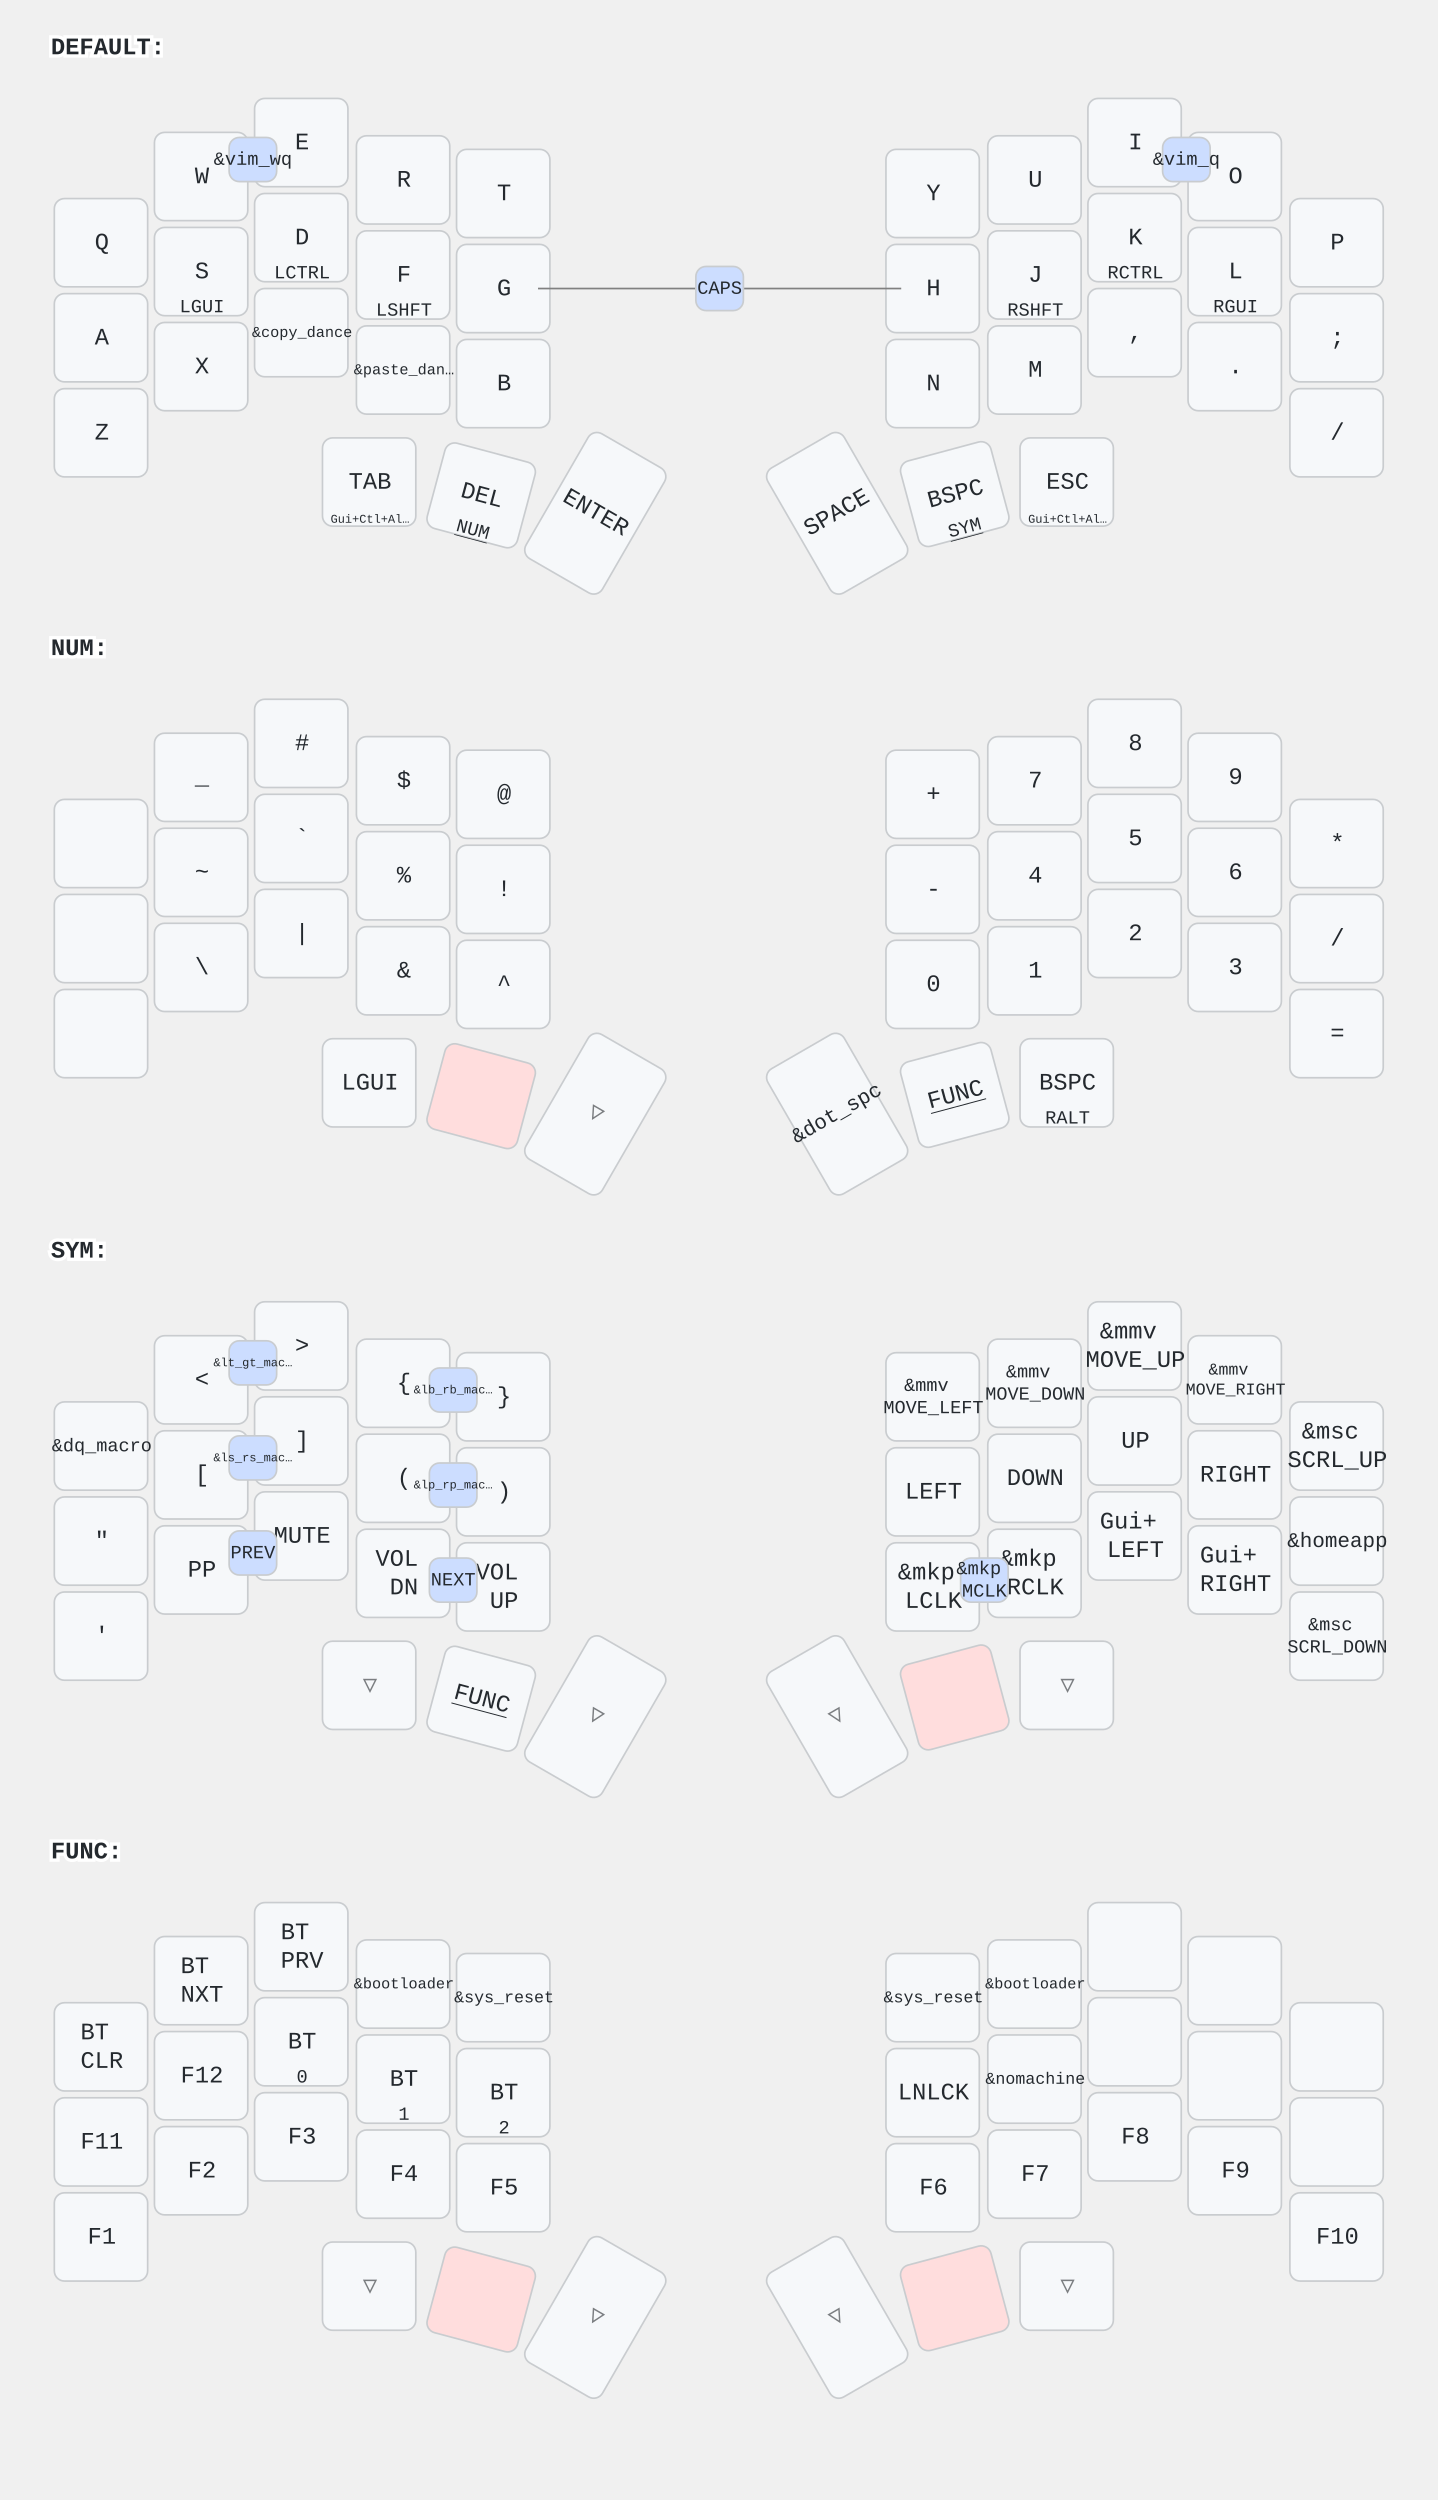
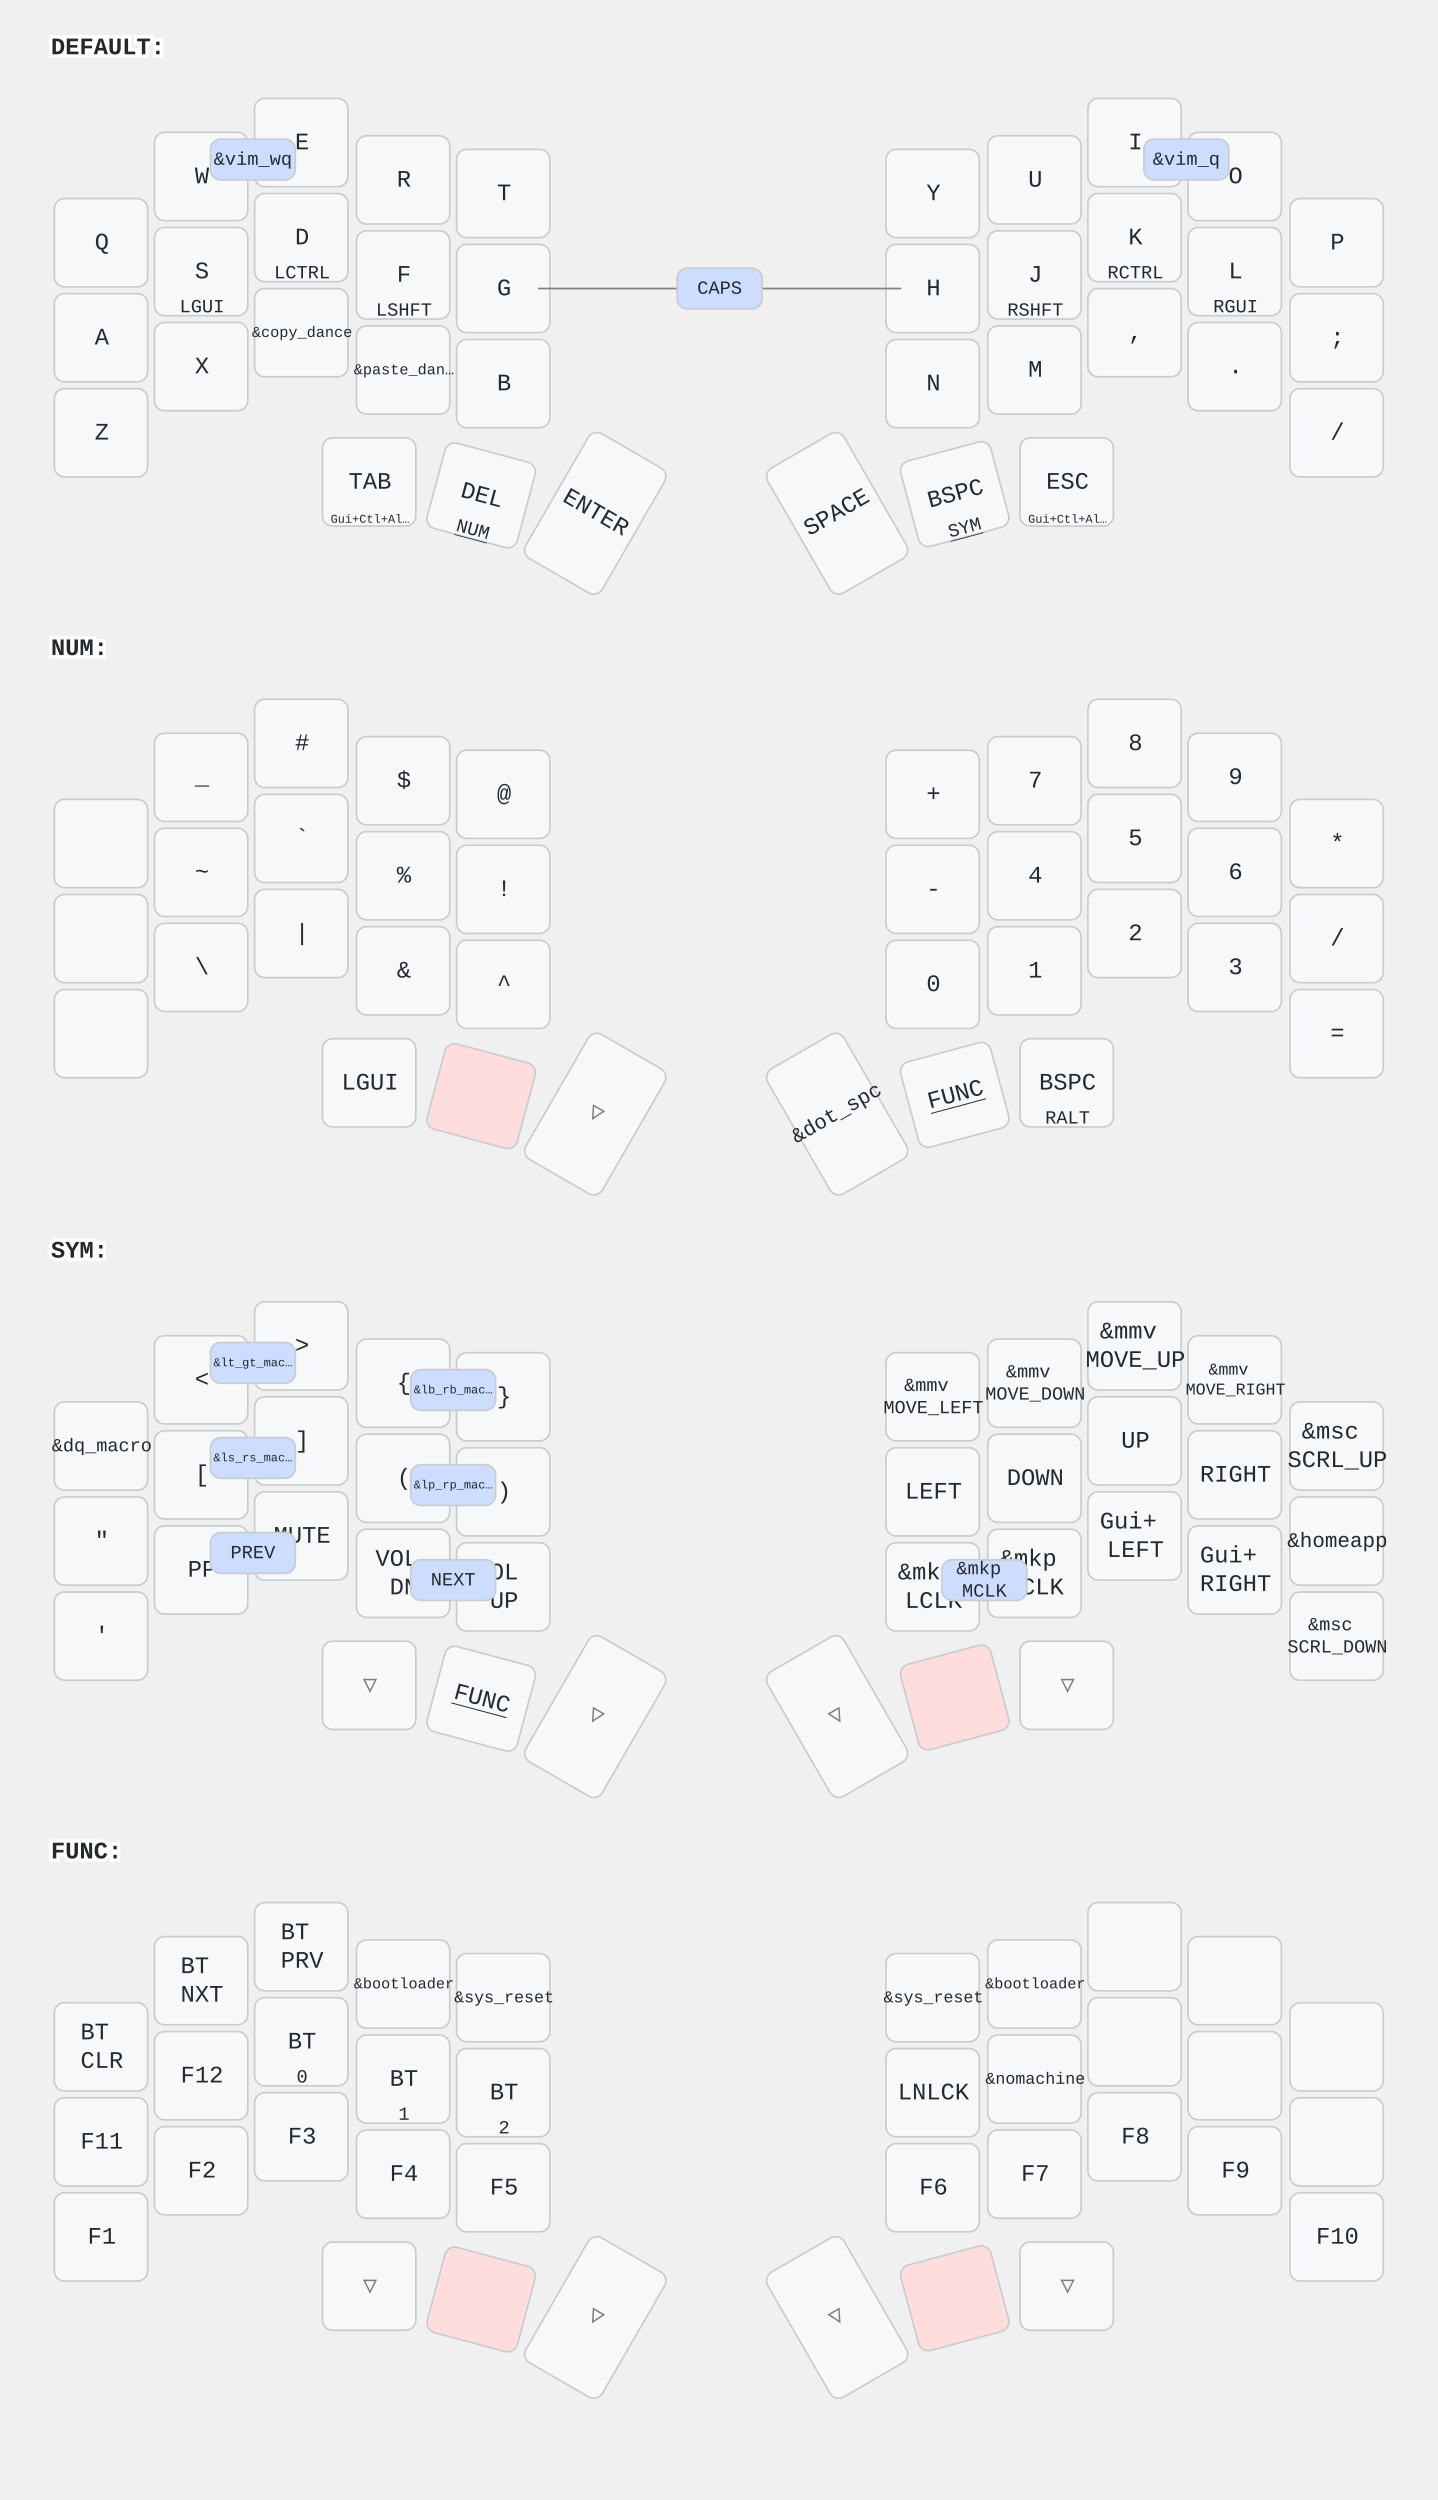
<svg xmlns="http://www.w3.org/2000/svg" width="847" height="1473" viewBox="0 0 847 1473" class="keymap">
  <style>/* inherit to force styles through use tags */
svg path {
    fill: inherit;
}

/* font and background color specifications */
svg.keymap {
    font-family: SFMono-Regular,Consolas,Liberation Mono,Menlo,monospace;
    font-size: 14px;
    font-kerning: normal;
    text-rendering: optimizeLegibility;
    fill: #24292e;
}

/* default key styling */
rect.key {
    fill: #f6f8fa;
}

rect.key, rect.combo {
    stroke: #c9cccf;
    stroke-width: 1;
}

/* default key side styling, only used is draw_key_sides is set */
rect.side {
    filter: brightness(90%);
}

/* color accent for combo boxes */
rect.combo, rect.combo-separate {
    fill: #cdf;
}

/* color accent for held keys */
rect.held, rect.combo.held {
    fill: #fdd;
}

/* color accent for ghost (optional) keys */
rect.ghost, rect.combo.ghost {
    stroke-dasharray: 4, 4;
    stroke-width: 2;
}

text {
    text-anchor: middle;
    dominant-baseline: middle;
}

/* styling for layer labels */
text.label {
    font-weight: bold;
    text-anchor: start;
    stroke: white;
    stroke-width: 4;
    paint-order: stroke;
}

/* styling for optional footer */
text.footer {
    text-anchor: end;
    dominant-baseline: auto;
    stroke: white;
    stroke-width: 4;
    paint-order: stroke;
}

/* styling for combo tap, and key non-tap label text */
text.combo, text.hold, text.shifted, text.left, text.right {
    font-size: 11px;
}

text.hold {
    text-anchor: middle;
    dominant-baseline: auto;
}

text.shifted {
    text-anchor: middle;
    dominant-baseline: hanging;
}

text.left {
    text-anchor: start;
}

text.right {
    text-anchor: end;
}

text.layer-activator {
    text-decoration: underline;
}

/* styling for hold/shifted label text in combo box */
text.combo.hold, text.combo.shifted, text.combo.left, text.combo.right {
    font-size: 8px;
}

/* lighter symbol for transparent keys */
text.trans {
    fill: #7b7e81;
}

/* styling for combo dendrons */
path.combo {
    stroke-width: 1;
    stroke: gray;
    fill: none;
}

/* Start Tabler Icons Cleanup */
/* cannot use height/width with glyphs */
.icon-tabler &gt; path {
    fill: inherit;
    stroke: inherit;
    stroke-width: 2;
}
/* hide tabler's default box */
.icon-tabler &gt; path[stroke="none"][fill="none"] {
    visibility: hidden;
}
/* End Tabler Icons Cleanup */
</style>
  <g transform="translate(30, 0)" class="layer-DEFAULT">
    <text x="0" y="28" class="label" id="DEFAULT">DEFAULT:</text>
    <g transform="translate(0, 56)">
      <g transform="translate(30, 87)" class="key keypos-0">
        <rect rx="6" ry="6" x="-28" y="-26" width="55" height="52" class="key" />
        <text x="0" y="0" class="key tap">Q</text>
      </g>
      <g transform="translate(89, 48)" class="key keypos-1">
        <rect rx="6" ry="6" x="-28" y="-26" width="55" height="52" class="key" />
        <text x="0" y="0" class="key tap">W</text>
      </g>
      <g transform="translate(148, 28)" class="key keypos-2">
        <rect rx="6" ry="6" x="-28" y="-26" width="55" height="52" class="key" />
        <text x="0" y="0" class="key tap">E</text>
      </g>
      <g transform="translate(208, 50)" class="key keypos-3">
        <rect rx="6" ry="6" x="-28" y="-26" width="55" height="52" class="key" />
        <text x="0" y="0" class="key tap">R</text>
      </g>
      <g transform="translate(267, 58)" class="key keypos-4">
        <rect rx="6" ry="6" x="-28" y="-26" width="55" height="52" class="key" />
        <text x="0" y="0" class="key tap">T</text>
      </g>
      <g transform="translate(520, 58)" class="key keypos-5">
        <rect rx="6" ry="6" x="-28" y="-26" width="55" height="52" class="key" />
        <text x="0" y="0" class="key tap">Y</text>
      </g>
      <g transform="translate(580, 50)" class="key keypos-6">
        <rect rx="6" ry="6" x="-28" y="-26" width="55" height="52" class="key" />
        <text x="0" y="0" class="key tap">U</text>
      </g>
      <g transform="translate(639, 28)" class="key keypos-7">
        <rect rx="6" ry="6" x="-28" y="-26" width="55" height="52" class="key" />
        <text x="0" y="0" class="key tap">I</text>
      </g>
      <g transform="translate(698, 48)" class="key keypos-8">
        <rect rx="6" ry="6" x="-28" y="-26" width="55" height="52" class="key" />
        <text x="0" y="0" class="key tap">O</text>
      </g>
      <g transform="translate(758, 87)" class="key keypos-9">
        <rect rx="6" ry="6" x="-28" y="-26" width="55" height="52" class="key" />
        <text x="0" y="0" class="key tap">P</text>
      </g>
      <g transform="translate(30, 143)" class="key keypos-10">
        <rect rx="6" ry="6" x="-28" y="-26" width="55" height="52" class="key" />
        <text x="0" y="0" class="key tap">A</text>
      </g>
      <g transform="translate(89, 104)" class="key keypos-11">
        <rect rx="6" ry="6" x="-28" y="-26" width="55" height="52" class="key" />
        <text x="0" y="0" class="key tap">S</text>
        <text x="0" y="24" class="key hold">LGUI</text>
      </g>
      <g transform="translate(148, 84)" class="key keypos-12">
        <rect rx="6" ry="6" x="-28" y="-26" width="55" height="52" class="key" />
        <text x="0" y="0" class="key tap">D</text>
        <text x="0" y="24" class="key hold">LCTRL</text>
      </g>
      <g transform="translate(208, 106)" class="key keypos-13">
        <rect rx="6" ry="6" x="-28" y="-26" width="55" height="52" class="key" />
        <text x="0" y="0" class="key tap">F</text>
        <text x="0" y="24" class="key hold">LSHFT</text>
      </g>
      <g transform="translate(267, 114)" class="key keypos-14">
        <rect rx="6" ry="6" x="-28" y="-26" width="55" height="52" class="key" />
        <text x="0" y="0" class="key tap">G</text>
      </g>
      <g transform="translate(520, 114)" class="key keypos-15">
        <rect rx="6" ry="6" x="-28" y="-26" width="55" height="52" class="key" />
        <text x="0" y="0" class="key tap">H</text>
      </g>
      <g transform="translate(580, 106)" class="key keypos-16">
        <rect rx="6" ry="6" x="-28" y="-26" width="55" height="52" class="key" />
        <text x="0" y="0" class="key tap">J</text>
        <text x="0" y="24" class="key hold">RSHFT</text>
      </g>
      <g transform="translate(639, 84)" class="key keypos-17">
        <rect rx="6" ry="6" x="-28" y="-26" width="55" height="52" class="key" />
        <text x="0" y="0" class="key tap">K</text>
        <text x="0" y="24" class="key hold">RCTRL</text>
      </g>
      <g transform="translate(698, 104)" class="key keypos-18">
        <rect rx="6" ry="6" x="-28" y="-26" width="55" height="52" class="key" />
        <text x="0" y="0" class="key tap">L</text>
        <text x="0" y="24" class="key hold">RGUI</text>
      </g>
      <g transform="translate(758, 143)" class="key keypos-19">
        <rect rx="6" ry="6" x="-28" y="-26" width="55" height="52" class="key" />
        <text x="0" y="0" class="key tap">;</text>
      </g>
      <g transform="translate(30, 199)" class="key keypos-20">
        <rect rx="6" ry="6" x="-28" y="-26" width="55" height="52" class="key" />
        <text x="0" y="0" class="key tap">Z</text>
      </g>
      <g transform="translate(89, 160)" class="key keypos-21">
        <rect rx="6" ry="6" x="-28" y="-26" width="55" height="52" class="key" />
        <text x="0" y="0" class="key tap">X</text>
      </g>
      <g transform="translate(148, 140)" class="key keypos-22">
        <rect rx="6" ry="6" x="-28" y="-26" width="55" height="52" class="key" />
        <text x="0" y="0" class="key tap">
          <tspan style="font-size: 64%">&amp;copy_dance</tspan>
        </text>
      </g>
      <g transform="translate(208, 162)" class="key keypos-23">
        <rect rx="6" ry="6" x="-28" y="-26" width="55" height="52" class="key" />
        <text x="0" y="0" class="key tap">
          <tspan style="font-size: 64%">&amp;paste_dan…</tspan>
        </text>
      </g>
      <g transform="translate(267, 170)" class="key keypos-24">
        <rect rx="6" ry="6" x="-28" y="-26" width="55" height="52" class="key" />
        <text x="0" y="0" class="key tap">B</text>
      </g>
      <g transform="translate(520, 170)" class="key keypos-25">
        <rect rx="6" ry="6" x="-28" y="-26" width="55" height="52" class="key" />
        <text x="0" y="0" class="key tap">N</text>
      </g>
      <g transform="translate(580, 162)" class="key keypos-26">
        <rect rx="6" ry="6" x="-28" y="-26" width="55" height="52" class="key" />
        <text x="0" y="0" class="key tap">M</text>
      </g>
      <g transform="translate(639, 140)" class="key keypos-27">
        <rect rx="6" ry="6" x="-28" y="-26" width="55" height="52" class="key" />
        <text x="0" y="0" class="key tap">,</text>
      </g>
      <g transform="translate(698, 160)" class="key keypos-28">
        <rect rx="6" ry="6" x="-28" y="-26" width="55" height="52" class="key" />
        <text x="0" y="0" class="key tap">.</text>
      </g>
      <g transform="translate(758, 199)" class="key keypos-29">
        <rect rx="6" ry="6" x="-28" y="-26" width="55" height="52" class="key" />
        <text x="0" y="0" class="key tap">/</text>
      </g>
      <g transform="translate(188, 228)" class="key keypos-30">
        <rect rx="6" ry="6" x="-28" y="-26" width="55" height="52" class="key" />
        <text x="0" y="0" class="key tap">TAB</text>
        <text x="0" y="24" class="key hold">
          <tspan style="font-size: 64%">Gui+Ctl+Al…</tspan>
        </text>
      </g>
      <g transform="translate(254, 236) rotate(15.0)" class="key keypos-31">
        <rect rx="6" ry="6" x="-28" y="-26" width="55" height="52" class="key" />
        <text x="0" y="0" class="key tap">DEL</text>
        <a href="#NUM">
          <text x="0" y="24" class="key hold layer-activator">NUM</text>
        </a>
      </g>
      <g transform="translate(321, 246) rotate(30.0)" class="key keypos-32">
        <rect rx="6" ry="6" x="-26" y="-42" width="52" height="85" class="key" />
        <text x="0" y="0" class="key tap">ENTER</text>
      </g>
      <g transform="translate(463, 246) rotate(-30.0)" class="key keypos-33">
        <rect rx="6" ry="6" x="-26" y="-42" width="52" height="85" class="key" />
        <text x="0" y="0" class="key tap">SPACE</text>
      </g>
      <g transform="translate(533, 235) rotate(-15.0)" class="key keypos-34">
        <rect rx="6" ry="6" x="-28" y="-26" width="55" height="52" class="key" />
        <text x="0" y="0" class="key tap">BSPC</text>
        <a href="#SYM">
          <text x="0" y="24" class="key hold layer-activator">SYM</text>
        </a>
      </g>
      <g transform="translate(599, 228)" class="key keypos-35">
        <rect rx="6" ry="6" x="-28" y="-26" width="55" height="52" class="key" />
        <text x="0" y="0" class="key tap">ESC</text>
        <text x="0" y="24" class="key hold">
          <tspan style="font-size: 64%">Gui+Ctl+Al…</tspan>
        </text>
      </g>
      <g class="combo combopos-0">
-         <rect rx="6" ry="6" x="105" y="25" width="28" height="26" class="combo" />
+         <rect rx="6" ry="6" x="94" y="26" width="50" height="24" class="combo" />
        <text x="119" y="38" class="combo tap">&amp;vim_wq</text>
      </g>
      <g class="combo combopos-1">
-         <rect rx="6" ry="6" x="655" y="25" width="28" height="26" class="combo" />
+         <rect rx="6" ry="6" x="644" y="26" width="50" height="24" class="combo" />
        <text x="669" y="38" class="combo tap">&amp;vim_q</text>
      </g>
      <g class="combo combopos-2">
        <path d="M394,114 l-107,0" class="combo" />
        <path d="M394,114 l107,0" class="combo" />
-         <rect rx="6" ry="6" x="380" y="101" width="28" height="26" class="combo" />
+         <rect rx="6" ry="6" x="369" y="102" width="50" height="24" class="combo" />
        <text x="394" y="114" class="combo tap">CAPS</text>
      </g>
    </g>
  </g>
  <g transform="translate(30, 354)" class="layer-NUM">
    <text x="0" y="28" class="label" id="NUM">NUM:</text>
    <g transform="translate(0, 56)">
      <g transform="translate(30, 87)" class="key keypos-0">
        <rect rx="6" ry="6" x="-28" y="-26" width="55" height="52" class="key" />
      </g>
      <g transform="translate(89, 48)" class="key keypos-1">
        <rect rx="6" ry="6" x="-28" y="-26" width="55" height="52" class="key" />
        <text x="0" y="0" class="key tap">_</text>
      </g>
      <g transform="translate(148, 28)" class="key keypos-2">
        <rect rx="6" ry="6" x="-28" y="-26" width="55" height="52" class="key" />
        <text x="0" y="0" class="key tap">#</text>
      </g>
      <g transform="translate(208, 50)" class="key keypos-3">
        <rect rx="6" ry="6" x="-28" y="-26" width="55" height="52" class="key" />
        <text x="0" y="0" class="key tap">$</text>
      </g>
      <g transform="translate(267, 58)" class="key keypos-4">
        <rect rx="6" ry="6" x="-28" y="-26" width="55" height="52" class="key" />
        <text x="0" y="0" class="key tap">@</text>
      </g>
      <g transform="translate(520, 58)" class="key keypos-5">
        <rect rx="6" ry="6" x="-28" y="-26" width="55" height="52" class="key" />
        <text x="0" y="0" class="key tap">+</text>
      </g>
      <g transform="translate(580, 50)" class="key keypos-6">
        <rect rx="6" ry="6" x="-28" y="-26" width="55" height="52" class="key" />
        <text x="0" y="0" class="key tap">7</text>
      </g>
      <g transform="translate(639, 28)" class="key keypos-7">
        <rect rx="6" ry="6" x="-28" y="-26" width="55" height="52" class="key" />
        <text x="0" y="0" class="key tap">8</text>
      </g>
      <g transform="translate(698, 48)" class="key keypos-8">
        <rect rx="6" ry="6" x="-28" y="-26" width="55" height="52" class="key" />
        <text x="0" y="0" class="key tap">9</text>
      </g>
      <g transform="translate(758, 87)" class="key keypos-9">
        <rect rx="6" ry="6" x="-28" y="-26" width="55" height="52" class="key" />
        <text x="0" y="0" class="key tap">*</text>
      </g>
      <g transform="translate(30, 143)" class="key keypos-10">
        <rect rx="6" ry="6" x="-28" y="-26" width="55" height="52" class="key" />
      </g>
      <g transform="translate(89, 104)" class="key keypos-11">
        <rect rx="6" ry="6" x="-28" y="-26" width="55" height="52" class="key" />
        <text x="0" y="0" class="key tap">~</text>
      </g>
      <g transform="translate(148, 84)" class="key keypos-12">
        <rect rx="6" ry="6" x="-28" y="-26" width="55" height="52" class="key" />
        <text x="0" y="0" class="key tap">`</text>
      </g>
      <g transform="translate(208, 106)" class="key keypos-13">
        <rect rx="6" ry="6" x="-28" y="-26" width="55" height="52" class="key" />
        <text x="0" y="0" class="key tap">%</text>
      </g>
      <g transform="translate(267, 114)" class="key keypos-14">
        <rect rx="6" ry="6" x="-28" y="-26" width="55" height="52" class="key" />
        <text x="0" y="0" class="key tap">!</text>
      </g>
      <g transform="translate(520, 114)" class="key keypos-15">
        <rect rx="6" ry="6" x="-28" y="-26" width="55" height="52" class="key" />
        <text x="0" y="0" class="key tap">-</text>
      </g>
      <g transform="translate(580, 106)" class="key keypos-16">
        <rect rx="6" ry="6" x="-28" y="-26" width="55" height="52" class="key" />
        <text x="0" y="0" class="key tap">4</text>
      </g>
      <g transform="translate(639, 84)" class="key keypos-17">
        <rect rx="6" ry="6" x="-28" y="-26" width="55" height="52" class="key" />
        <text x="0" y="0" class="key tap">5</text>
      </g>
      <g transform="translate(698, 104)" class="key keypos-18">
        <rect rx="6" ry="6" x="-28" y="-26" width="55" height="52" class="key" />
        <text x="0" y="0" class="key tap">6</text>
      </g>
      <g transform="translate(758, 143)" class="key keypos-19">
        <rect rx="6" ry="6" x="-28" y="-26" width="55" height="52" class="key" />
        <text x="0" y="0" class="key tap">/</text>
      </g>
      <g transform="translate(30, 199)" class="key keypos-20">
        <rect rx="6" ry="6" x="-28" y="-26" width="55" height="52" class="key" />
      </g>
      <g transform="translate(89, 160)" class="key keypos-21">
        <rect rx="6" ry="6" x="-28" y="-26" width="55" height="52" class="key" />
        <text x="0" y="0" class="key tap">\</text>
      </g>
      <g transform="translate(148, 140)" class="key keypos-22">
        <rect rx="6" ry="6" x="-28" y="-26" width="55" height="52" class="key" />
        <text x="0" y="0" class="key tap">|</text>
      </g>
      <g transform="translate(208, 162)" class="key keypos-23">
        <rect rx="6" ry="6" x="-28" y="-26" width="55" height="52" class="key" />
        <text x="0" y="0" class="key tap">&amp;</text>
      </g>
      <g transform="translate(267, 170)" class="key keypos-24">
        <rect rx="6" ry="6" x="-28" y="-26" width="55" height="52" class="key" />
        <text x="0" y="0" class="key tap">^</text>
      </g>
      <g transform="translate(520, 170)" class="key keypos-25">
        <rect rx="6" ry="6" x="-28" y="-26" width="55" height="52" class="key" />
        <text x="0" y="0" class="key tap">0</text>
      </g>
      <g transform="translate(580, 162)" class="key keypos-26">
        <rect rx="6" ry="6" x="-28" y="-26" width="55" height="52" class="key" />
        <text x="0" y="0" class="key tap">1</text>
      </g>
      <g transform="translate(639, 140)" class="key keypos-27">
        <rect rx="6" ry="6" x="-28" y="-26" width="55" height="52" class="key" />
        <text x="0" y="0" class="key tap">2</text>
      </g>
      <g transform="translate(698, 160)" class="key keypos-28">
        <rect rx="6" ry="6" x="-28" y="-26" width="55" height="52" class="key" />
        <text x="0" y="0" class="key tap">3</text>
      </g>
      <g transform="translate(758, 199)" class="key keypos-29">
        <rect rx="6" ry="6" x="-28" y="-26" width="55" height="52" class="key" />
        <text x="0" y="0" class="key tap">=</text>
      </g>
      <g transform="translate(188, 228)" class="key keypos-30">
        <rect rx="6" ry="6" x="-28" y="-26" width="55" height="52" class="key" />
        <text x="0" y="0" class="key tap">LGUI</text>
      </g>
      <g transform="translate(254, 236) rotate(15.0)" class="key held keypos-31">
        <rect rx="6" ry="6" x="-28" y="-26" width="55" height="52" class="key held" />
      </g>
      <g transform="translate(321, 246) rotate(30.0)" class="key trans keypos-32">
        <rect rx="6" ry="6" x="-26" y="-42" width="52" height="85" class="key trans" />
        <text x="0" y="0" class="key trans tap">▽</text>
      </g>
      <g transform="translate(463, 246) rotate(-30.0)" class="key keypos-33">
        <rect rx="6" ry="6" x="-26" y="-42" width="52" height="85" class="key" />
        <text x="0" y="0" class="key tap">
          <tspan style="font-size: 88%">&amp;dot_spc</tspan>
        </text>
      </g>
      <g transform="translate(533, 235) rotate(-15.0)" class="key keypos-34">
        <rect rx="6" ry="6" x="-28" y="-26" width="55" height="52" class="key" />
        <a href="#FUNC">
          <text x="0" y="0" class="key tap layer-activator">FUNC</text>
        </a>
      </g>
      <g transform="translate(599, 228)" class="key keypos-35">
        <rect rx="6" ry="6" x="-28" y="-26" width="55" height="52" class="key" />
        <text x="0" y="0" class="key tap">BSPC</text>
        <text x="0" y="24" class="key hold">RALT</text>
      </g>
    </g>
  </g>
  <g transform="translate(30, 709)" class="layer-SYM">
    <text x="0" y="28" class="label" id="SYM">SYM:</text>
    <g transform="translate(0, 56)">
      <g transform="translate(30, 87)" class="key keypos-0">
        <rect rx="6" ry="6" x="-28" y="-26" width="55" height="52" class="key" />
        <text x="0" y="0" class="key tap">
          <tspan style="font-size: 78%">&amp;dq_macro</tspan>
        </text>
      </g>
      <g transform="translate(89, 48)" class="key keypos-1">
        <rect rx="6" ry="6" x="-28" y="-26" width="55" height="52" class="key" />
        <text x="0" y="0" class="key tap">&lt;</text>
      </g>
      <g transform="translate(148, 28)" class="key keypos-2">
        <rect rx="6" ry="6" x="-28" y="-26" width="55" height="52" class="key" />
        <text x="0" y="0" class="key tap">&gt;</text>
      </g>
      <g transform="translate(208, 50)" class="key keypos-3">
        <rect rx="6" ry="6" x="-28" y="-26" width="55" height="52" class="key" />
        <text x="0" y="0" class="key tap">{</text>
      </g>
      <g transform="translate(267, 58)" class="key keypos-4">
        <rect rx="6" ry="6" x="-28" y="-26" width="55" height="52" class="key" />
        <text x="0" y="0" class="key tap">}</text>
      </g>
      <g transform="translate(520, 58)" class="key keypos-5">
        <rect rx="6" ry="6" x="-28" y="-26" width="55" height="52" class="key" />
        <text x="0" y="0" class="key tap">
          <tspan x="0" dy="-0.6em" style="font-size: 78%">&amp;mmv</tspan>
          <tspan x="0" dy="1.2em" style="font-size: 78%">MOVE_LEFT</tspan>
        </text>
      </g>
      <g transform="translate(580, 50)" class="key keypos-6">
        <rect rx="6" ry="6" x="-28" y="-26" width="55" height="52" class="key" />
        <text x="0" y="0" class="key tap">
          <tspan x="0" dy="-0.6em" style="font-size: 78%">&amp;mmv</tspan>
          <tspan x="0" dy="1.2em" style="font-size: 78%">MOVE_DOWN</tspan>
        </text>
      </g>
      <g transform="translate(639, 28)" class="key keypos-7">
        <rect rx="6" ry="6" x="-28" y="-26" width="55" height="52" class="key" />
        <text x="0" y="0" class="key tap">
          <tspan x="0" dy="-0.6em">&amp;mmv</tspan>
          <tspan x="0" dy="1.2em">MOVE_UP</tspan>
        </text>
      </g>
      <g transform="translate(698, 48)" class="key keypos-8">
        <rect rx="6" ry="6" x="-28" y="-26" width="55" height="52" class="key" />
        <text x="0" y="0" class="key tap">
          <tspan x="0" dy="-0.6em" style="font-size: 70%">&amp;mmv</tspan>
          <tspan x="0" dy="1.2em" style="font-size: 70%">MOVE_RIGHT</tspan>
        </text>
      </g>
      <g transform="translate(758, 87)" class="key keypos-9">
        <rect rx="6" ry="6" x="-28" y="-26" width="55" height="52" class="key" />
        <text x="0" y="0" class="key tap">
          <tspan x="0" dy="-0.6em">&amp;msc</tspan>
          <tspan x="0" dy="1.2em">SCRL_UP</tspan>
        </text>
      </g>
      <g transform="translate(30, 143)" class="key keypos-10">
        <rect rx="6" ry="6" x="-28" y="-26" width="55" height="52" class="key" />
        <text x="0" y="0" class="key tap">"</text>
      </g>
      <g transform="translate(89, 104)" class="key keypos-11">
        <rect rx="6" ry="6" x="-28" y="-26" width="55" height="52" class="key" />
        <text x="0" y="0" class="key tap">[</text>
      </g>
      <g transform="translate(148, 84)" class="key keypos-12">
        <rect rx="6" ry="6" x="-28" y="-26" width="55" height="52" class="key" />
        <text x="0" y="0" class="key tap">]</text>
      </g>
      <g transform="translate(208, 106)" class="key keypos-13">
        <rect rx="6" ry="6" x="-28" y="-26" width="55" height="52" class="key" />
        <text x="0" y="0" class="key tap">(</text>
      </g>
      <g transform="translate(267, 114)" class="key keypos-14">
        <rect rx="6" ry="6" x="-28" y="-26" width="55" height="52" class="key" />
        <text x="0" y="0" class="key tap">)</text>
      </g>
      <g transform="translate(520, 114)" class="key keypos-15">
        <rect rx="6" ry="6" x="-28" y="-26" width="55" height="52" class="key" />
        <text x="0" y="0" class="key tap">LEFT</text>
      </g>
      <g transform="translate(580, 106)" class="key keypos-16">
        <rect rx="6" ry="6" x="-28" y="-26" width="55" height="52" class="key" />
        <text x="0" y="0" class="key tap">DOWN</text>
      </g>
      <g transform="translate(639, 84)" class="key keypos-17">
        <rect rx="6" ry="6" x="-28" y="-26" width="55" height="52" class="key" />
        <text x="0" y="0" class="key tap">UP</text>
      </g>
      <g transform="translate(698, 104)" class="key keypos-18">
        <rect rx="6" ry="6" x="-28" y="-26" width="55" height="52" class="key" />
        <text x="0" y="0" class="key tap">RIGHT</text>
      </g>
      <g transform="translate(758, 143)" class="key keypos-19">
        <rect rx="6" ry="6" x="-28" y="-26" width="55" height="52" class="key" />
        <text x="0" y="0" class="key tap">
          <tspan style="font-size: 88%">&amp;homeapp</tspan>
        </text>
      </g>
      <g transform="translate(30, 199)" class="key keypos-20">
        <rect rx="6" ry="6" x="-28" y="-26" width="55" height="52" class="key" />
        <text x="0" y="0" class="key tap">'</text>
      </g>
      <g transform="translate(89, 160)" class="key keypos-21">
        <rect rx="6" ry="6" x="-28" y="-26" width="55" height="52" class="key" />
        <text x="0" y="0" class="key tap">PP</text>
      </g>
      <g transform="translate(148, 140)" class="key keypos-22">
        <rect rx="6" ry="6" x="-28" y="-26" width="55" height="52" class="key" />
        <text x="0" y="0" class="key tap">MUTE</text>
      </g>
      <g transform="translate(208, 162)" class="key keypos-23">
        <rect rx="6" ry="6" x="-28" y="-26" width="55" height="52" class="key" />
        <text x="0" y="0" class="key tap">
          <tspan x="0" dy="-0.6em">VOL</tspan>
          <tspan x="0" dy="1.2em">DN</tspan>
        </text>
      </g>
      <g transform="translate(267, 170)" class="key keypos-24">
        <rect rx="6" ry="6" x="-28" y="-26" width="55" height="52" class="key" />
        <text x="0" y="0" class="key tap">
          <tspan x="0" dy="-0.6em">VOL</tspan>
          <tspan x="0" dy="1.2em">UP</tspan>
        </text>
      </g>
      <g transform="translate(520, 170)" class="key keypos-25">
        <rect rx="6" ry="6" x="-28" y="-26" width="55" height="52" class="key" />
        <text x="0" y="0" class="key tap">
          <tspan x="0" dy="-0.6em">&amp;mkp</tspan>
          <tspan x="0" dy="1.2em">LCLK</tspan>
        </text>
      </g>
      <g transform="translate(580, 162)" class="key keypos-26">
        <rect rx="6" ry="6" x="-28" y="-26" width="55" height="52" class="key" />
        <text x="0" y="0" class="key tap">
          <tspan x="0" dy="-0.6em">&amp;mkp</tspan>
          <tspan x="0" dy="1.2em">RCLK</tspan>
        </text>
      </g>
      <g transform="translate(639, 140)" class="key keypos-27">
        <rect rx="6" ry="6" x="-28" y="-26" width="55" height="52" class="key" />
        <text x="0" y="0" class="key tap">
          <tspan x="0" dy="-0.6em">Gui+</tspan>
          <tspan x="0" dy="1.2em">LEFT</tspan>
        </text>
      </g>
      <g transform="translate(698, 160)" class="key keypos-28">
        <rect rx="6" ry="6" x="-28" y="-26" width="55" height="52" class="key" />
        <text x="0" y="0" class="key tap">
          <tspan x="0" dy="-0.6em">Gui+</tspan>
          <tspan x="0" dy="1.2em">RIGHT</tspan>
        </text>
      </g>
      <g transform="translate(758, 199)" class="key keypos-29">
        <rect rx="6" ry="6" x="-28" y="-26" width="55" height="52" class="key" />
        <text x="0" y="0" class="key tap">
          <tspan x="0" dy="-0.6em" style="font-size: 78%">&amp;msc</tspan>
          <tspan x="0" dy="1.2em" style="font-size: 78%">SCRL_DOWN</tspan>
        </text>
      </g>
      <g transform="translate(188, 228)" class="key trans keypos-30">
        <rect rx="6" ry="6" x="-28" y="-26" width="55" height="52" class="key trans" />
        <text x="0" y="0" class="key trans tap">▽</text>
      </g>
      <g transform="translate(254, 236) rotate(15.0)" class="key keypos-31">
        <rect rx="6" ry="6" x="-28" y="-26" width="55" height="52" class="key" />
        <a href="#FUNC">
          <text x="0" y="0" class="key tap layer-activator">FUNC</text>
        </a>
      </g>
      <g transform="translate(321, 246) rotate(30.0)" class="key trans keypos-32">
        <rect rx="6" ry="6" x="-26" y="-42" width="52" height="85" class="key trans" />
        <text x="0" y="0" class="key trans tap">▽</text>
      </g>
      <g transform="translate(463, 246) rotate(-30.0)" class="key trans keypos-33">
        <rect rx="6" ry="6" x="-26" y="-42" width="52" height="85" class="key trans" />
        <text x="0" y="0" class="key trans tap">▽</text>
      </g>
      <g transform="translate(533, 235) rotate(-15.0)" class="key held keypos-34">
        <rect rx="6" ry="6" x="-28" y="-26" width="55" height="52" class="key held" />
      </g>
      <g transform="translate(599, 228)" class="key trans keypos-35">
        <rect rx="6" ry="6" x="-28" y="-26" width="55" height="52" class="key trans" />
        <text x="0" y="0" class="key trans tap">▽</text>
      </g>
      <g class="combo combopos-0">
-         <rect rx="6" ry="6" x="105" y="25" width="28" height="26" class="combo" />
+         <rect rx="6" ry="6" x="94" y="26" width="50" height="24" class="combo" />
        <text x="119" y="38" class="combo tap">
          <tspan style="font-size: 64%">&amp;lt_gt_mac…</tspan>
        </text>
      </g>
      <g class="combo combopos-1">
-         <rect rx="6" ry="6" x="223" y="41" width="28" height="26" class="combo" />
+         <rect rx="6" ry="6" x="212" y="42" width="50" height="24" class="combo" />
        <text x="237" y="54" class="combo tap">
          <tspan style="font-size: 64%">&amp;lb_rb_mac…</tspan>
        </text>
      </g>
      <g class="combo combopos-2">
-         <rect rx="6" ry="6" x="223" y="97" width="28" height="26" class="combo" />
+         <rect rx="6" ry="6" x="212" y="98" width="50" height="24" class="combo" />
        <text x="237" y="110" class="combo tap">
          <tspan style="font-size: 64%">&amp;lp_rp_mac…</tspan>
        </text>
      </g>
      <g class="combo combopos-3">
-         <rect rx="6" ry="6" x="105" y="81" width="28" height="26" class="combo" />
+         <rect rx="6" ry="6" x="94" y="82" width="50" height="24" class="combo" />
        <text x="119" y="94" class="combo tap">
          <tspan style="font-size: 64%">&amp;ls_rs_mac…</tspan>
        </text>
      </g>
      <g class="combo combopos-4">
-         <rect rx="6" ry="6" x="536" y="153" width="28" height="26" class="combo" />
+         <rect rx="6" ry="6" x="525" y="154" width="50" height="24" class="combo" />
        <text x="550" y="166" class="combo tap">
          <tspan x="550" dy="-0.6em">&amp;mkp</tspan>
          <tspan x="550" dy="1.2em">MCLK</tspan>
        </text>
      </g>
      <g class="combo combopos-5">
-         <rect rx="6" ry="6" x="223" y="153" width="28" height="26" class="combo" />
+         <rect rx="6" ry="6" x="212" y="154" width="50" height="24" class="combo" />
        <text x="237" y="166" class="combo tap">NEXT</text>
      </g>
      <g class="combo combopos-6">
-         <rect rx="6" ry="6" x="105" y="137" width="28" height="26" class="combo" />
+         <rect rx="6" ry="6" x="94" y="138" width="50" height="24" class="combo" />
        <text x="119" y="150" class="combo tap">PREV</text>
      </g>
    </g>
  </g>
  <g transform="translate(30, 1063)" class="layer-FUNC">
    <text x="0" y="28" class="label" id="FUNC">FUNC:</text>
    <g transform="translate(0, 56)">
      <g transform="translate(30, 87)" class="key keypos-0">
        <rect rx="6" ry="6" x="-28" y="-26" width="55" height="52" class="key" />
        <text x="0" y="0" class="key tap">
          <tspan x="0" dy="-0.6em">BT</tspan>
          <tspan x="0" dy="1.2em">CLR</tspan>
        </text>
      </g>
      <g transform="translate(89, 48)" class="key keypos-1">
        <rect rx="6" ry="6" x="-28" y="-26" width="55" height="52" class="key" />
        <text x="0" y="0" class="key tap">
          <tspan x="0" dy="-0.6em">BT</tspan>
          <tspan x="0" dy="1.2em">NXT</tspan>
        </text>
      </g>
      <g transform="translate(148, 28)" class="key keypos-2">
        <rect rx="6" ry="6" x="-28" y="-26" width="55" height="52" class="key" />
        <text x="0" y="0" class="key tap">
          <tspan x="0" dy="-0.6em">BT</tspan>
          <tspan x="0" dy="1.2em">PRV</tspan>
        </text>
      </g>
      <g transform="translate(208, 50)" class="key keypos-3">
        <rect rx="6" ry="6" x="-28" y="-26" width="55" height="52" class="key" />
        <text x="0" y="0" class="key tap">
          <tspan style="font-size: 64%">&amp;bootloader</tspan>
        </text>
      </g>
      <g transform="translate(267, 58)" class="key keypos-4">
        <rect rx="6" ry="6" x="-28" y="-26" width="55" height="52" class="key" />
        <text x="0" y="0" class="key tap">
          <tspan style="font-size: 70%">&amp;sys_reset</tspan>
        </text>
      </g>
      <g transform="translate(520, 58)" class="key keypos-5">
        <rect rx="6" ry="6" x="-28" y="-26" width="55" height="52" class="key" />
        <text x="0" y="0" class="key tap">
          <tspan style="font-size: 70%">&amp;sys_reset</tspan>
        </text>
      </g>
      <g transform="translate(580, 50)" class="key keypos-6">
        <rect rx="6" ry="6" x="-28" y="-26" width="55" height="52" class="key" />
        <text x="0" y="0" class="key tap">
          <tspan style="font-size: 64%">&amp;bootloader</tspan>
        </text>
      </g>
      <g transform="translate(639, 28)" class="key keypos-7">
        <rect rx="6" ry="6" x="-28" y="-26" width="55" height="52" class="key" />
      </g>
      <g transform="translate(698, 48)" class="key keypos-8">
        <rect rx="6" ry="6" x="-28" y="-26" width="55" height="52" class="key" />
      </g>
      <g transform="translate(758, 87)" class="key keypos-9">
        <rect rx="6" ry="6" x="-28" y="-26" width="55" height="52" class="key" />
      </g>
      <g transform="translate(30, 143)" class="key keypos-10">
        <rect rx="6" ry="6" x="-28" y="-26" width="55" height="52" class="key" />
        <text x="0" y="0" class="key tap">F11</text>
      </g>
      <g transform="translate(89, 104)" class="key keypos-11">
        <rect rx="6" ry="6" x="-28" y="-26" width="55" height="52" class="key" />
        <text x="0" y="0" class="key tap">F12</text>
      </g>
      <g transform="translate(148, 84)" class="key keypos-12">
        <rect rx="6" ry="6" x="-28" y="-26" width="55" height="52" class="key" />
        <text x="0" y="0" class="key tap">BT</text>
        <text x="0" y="24" class="key hold">0</text>
      </g>
      <g transform="translate(208, 106)" class="key keypos-13">
        <rect rx="6" ry="6" x="-28" y="-26" width="55" height="52" class="key" />
        <text x="0" y="0" class="key tap">BT</text>
        <text x="0" y="24" class="key hold">1</text>
      </g>
      <g transform="translate(267, 114)" class="key keypos-14">
        <rect rx="6" ry="6" x="-28" y="-26" width="55" height="52" class="key" />
        <text x="0" y="0" class="key tap">BT</text>
        <text x="0" y="24" class="key hold">2</text>
      </g>
      <g transform="translate(520, 114)" class="key keypos-15">
        <rect rx="6" ry="6" x="-28" y="-26" width="55" height="52" class="key" />
        <text x="0" y="0" class="key tap">LNLCK</text>
      </g>
      <g transform="translate(580, 106)" class="key keypos-16">
        <rect rx="6" ry="6" x="-28" y="-26" width="55" height="52" class="key" />
        <text x="0" y="0" class="key tap">
          <tspan style="font-size: 70%">&amp;nomachine</tspan>
        </text>
      </g>
      <g transform="translate(639, 84)" class="key keypos-17">
        <rect rx="6" ry="6" x="-28" y="-26" width="55" height="52" class="key" />
      </g>
      <g transform="translate(698, 104)" class="key keypos-18">
        <rect rx="6" ry="6" x="-28" y="-26" width="55" height="52" class="key" />
      </g>
      <g transform="translate(758, 143)" class="key keypos-19">
        <rect rx="6" ry="6" x="-28" y="-26" width="55" height="52" class="key" />
      </g>
      <g transform="translate(30, 199)" class="key keypos-20">
        <rect rx="6" ry="6" x="-28" y="-26" width="55" height="52" class="key" />
        <text x="0" y="0" class="key tap">F1</text>
      </g>
      <g transform="translate(89, 160)" class="key keypos-21">
        <rect rx="6" ry="6" x="-28" y="-26" width="55" height="52" class="key" />
        <text x="0" y="0" class="key tap">F2</text>
      </g>
      <g transform="translate(148, 140)" class="key keypos-22">
        <rect rx="6" ry="6" x="-28" y="-26" width="55" height="52" class="key" />
        <text x="0" y="0" class="key tap">F3</text>
      </g>
      <g transform="translate(208, 162)" class="key keypos-23">
        <rect rx="6" ry="6" x="-28" y="-26" width="55" height="52" class="key" />
        <text x="0" y="0" class="key tap">F4</text>
      </g>
      <g transform="translate(267, 170)" class="key keypos-24">
        <rect rx="6" ry="6" x="-28" y="-26" width="55" height="52" class="key" />
        <text x="0" y="0" class="key tap">F5</text>
      </g>
      <g transform="translate(520, 170)" class="key keypos-25">
        <rect rx="6" ry="6" x="-28" y="-26" width="55" height="52" class="key" />
        <text x="0" y="0" class="key tap">F6</text>
      </g>
      <g transform="translate(580, 162)" class="key keypos-26">
        <rect rx="6" ry="6" x="-28" y="-26" width="55" height="52" class="key" />
        <text x="0" y="0" class="key tap">F7</text>
      </g>
      <g transform="translate(639, 140)" class="key keypos-27">
        <rect rx="6" ry="6" x="-28" y="-26" width="55" height="52" class="key" />
        <text x="0" y="0" class="key tap">F8</text>
      </g>
      <g transform="translate(698, 160)" class="key keypos-28">
        <rect rx="6" ry="6" x="-28" y="-26" width="55" height="52" class="key" />
        <text x="0" y="0" class="key tap">F9</text>
      </g>
      <g transform="translate(758, 199)" class="key keypos-29">
        <rect rx="6" ry="6" x="-28" y="-26" width="55" height="52" class="key" />
        <text x="0" y="0" class="key tap">F10</text>
      </g>
      <g transform="translate(188, 228)" class="key trans keypos-30">
        <rect rx="6" ry="6" x="-28" y="-26" width="55" height="52" class="key trans" />
        <text x="0" y="0" class="key trans tap">▽</text>
      </g>
      <g transform="translate(254, 236) rotate(15.0)" class="key held keypos-31">
        <rect rx="6" ry="6" x="-28" y="-26" width="55" height="52" class="key held" />
      </g>
      <g transform="translate(321, 246) rotate(30.0)" class="key trans keypos-32">
        <rect rx="6" ry="6" x="-26" y="-42" width="52" height="85" class="key trans" />
        <text x="0" y="0" class="key trans tap">▽</text>
      </g>
      <g transform="translate(463, 246) rotate(-30.0)" class="key trans keypos-33">
        <rect rx="6" ry="6" x="-26" y="-42" width="52" height="85" class="key trans" />
        <text x="0" y="0" class="key trans tap">▽</text>
      </g>
      <g transform="translate(533, 235) rotate(-15.0)" class="key held keypos-34">
        <rect rx="6" ry="6" x="-28" y="-26" width="55" height="52" class="key held" />
      </g>
      <g transform="translate(599, 228)" class="key trans keypos-35">
        <rect rx="6" ry="6" x="-28" y="-26" width="55" height="52" class="key trans" />
        <text x="0" y="0" class="key trans tap">▽</text>
      </g>
    </g>
  </g>
</svg>
